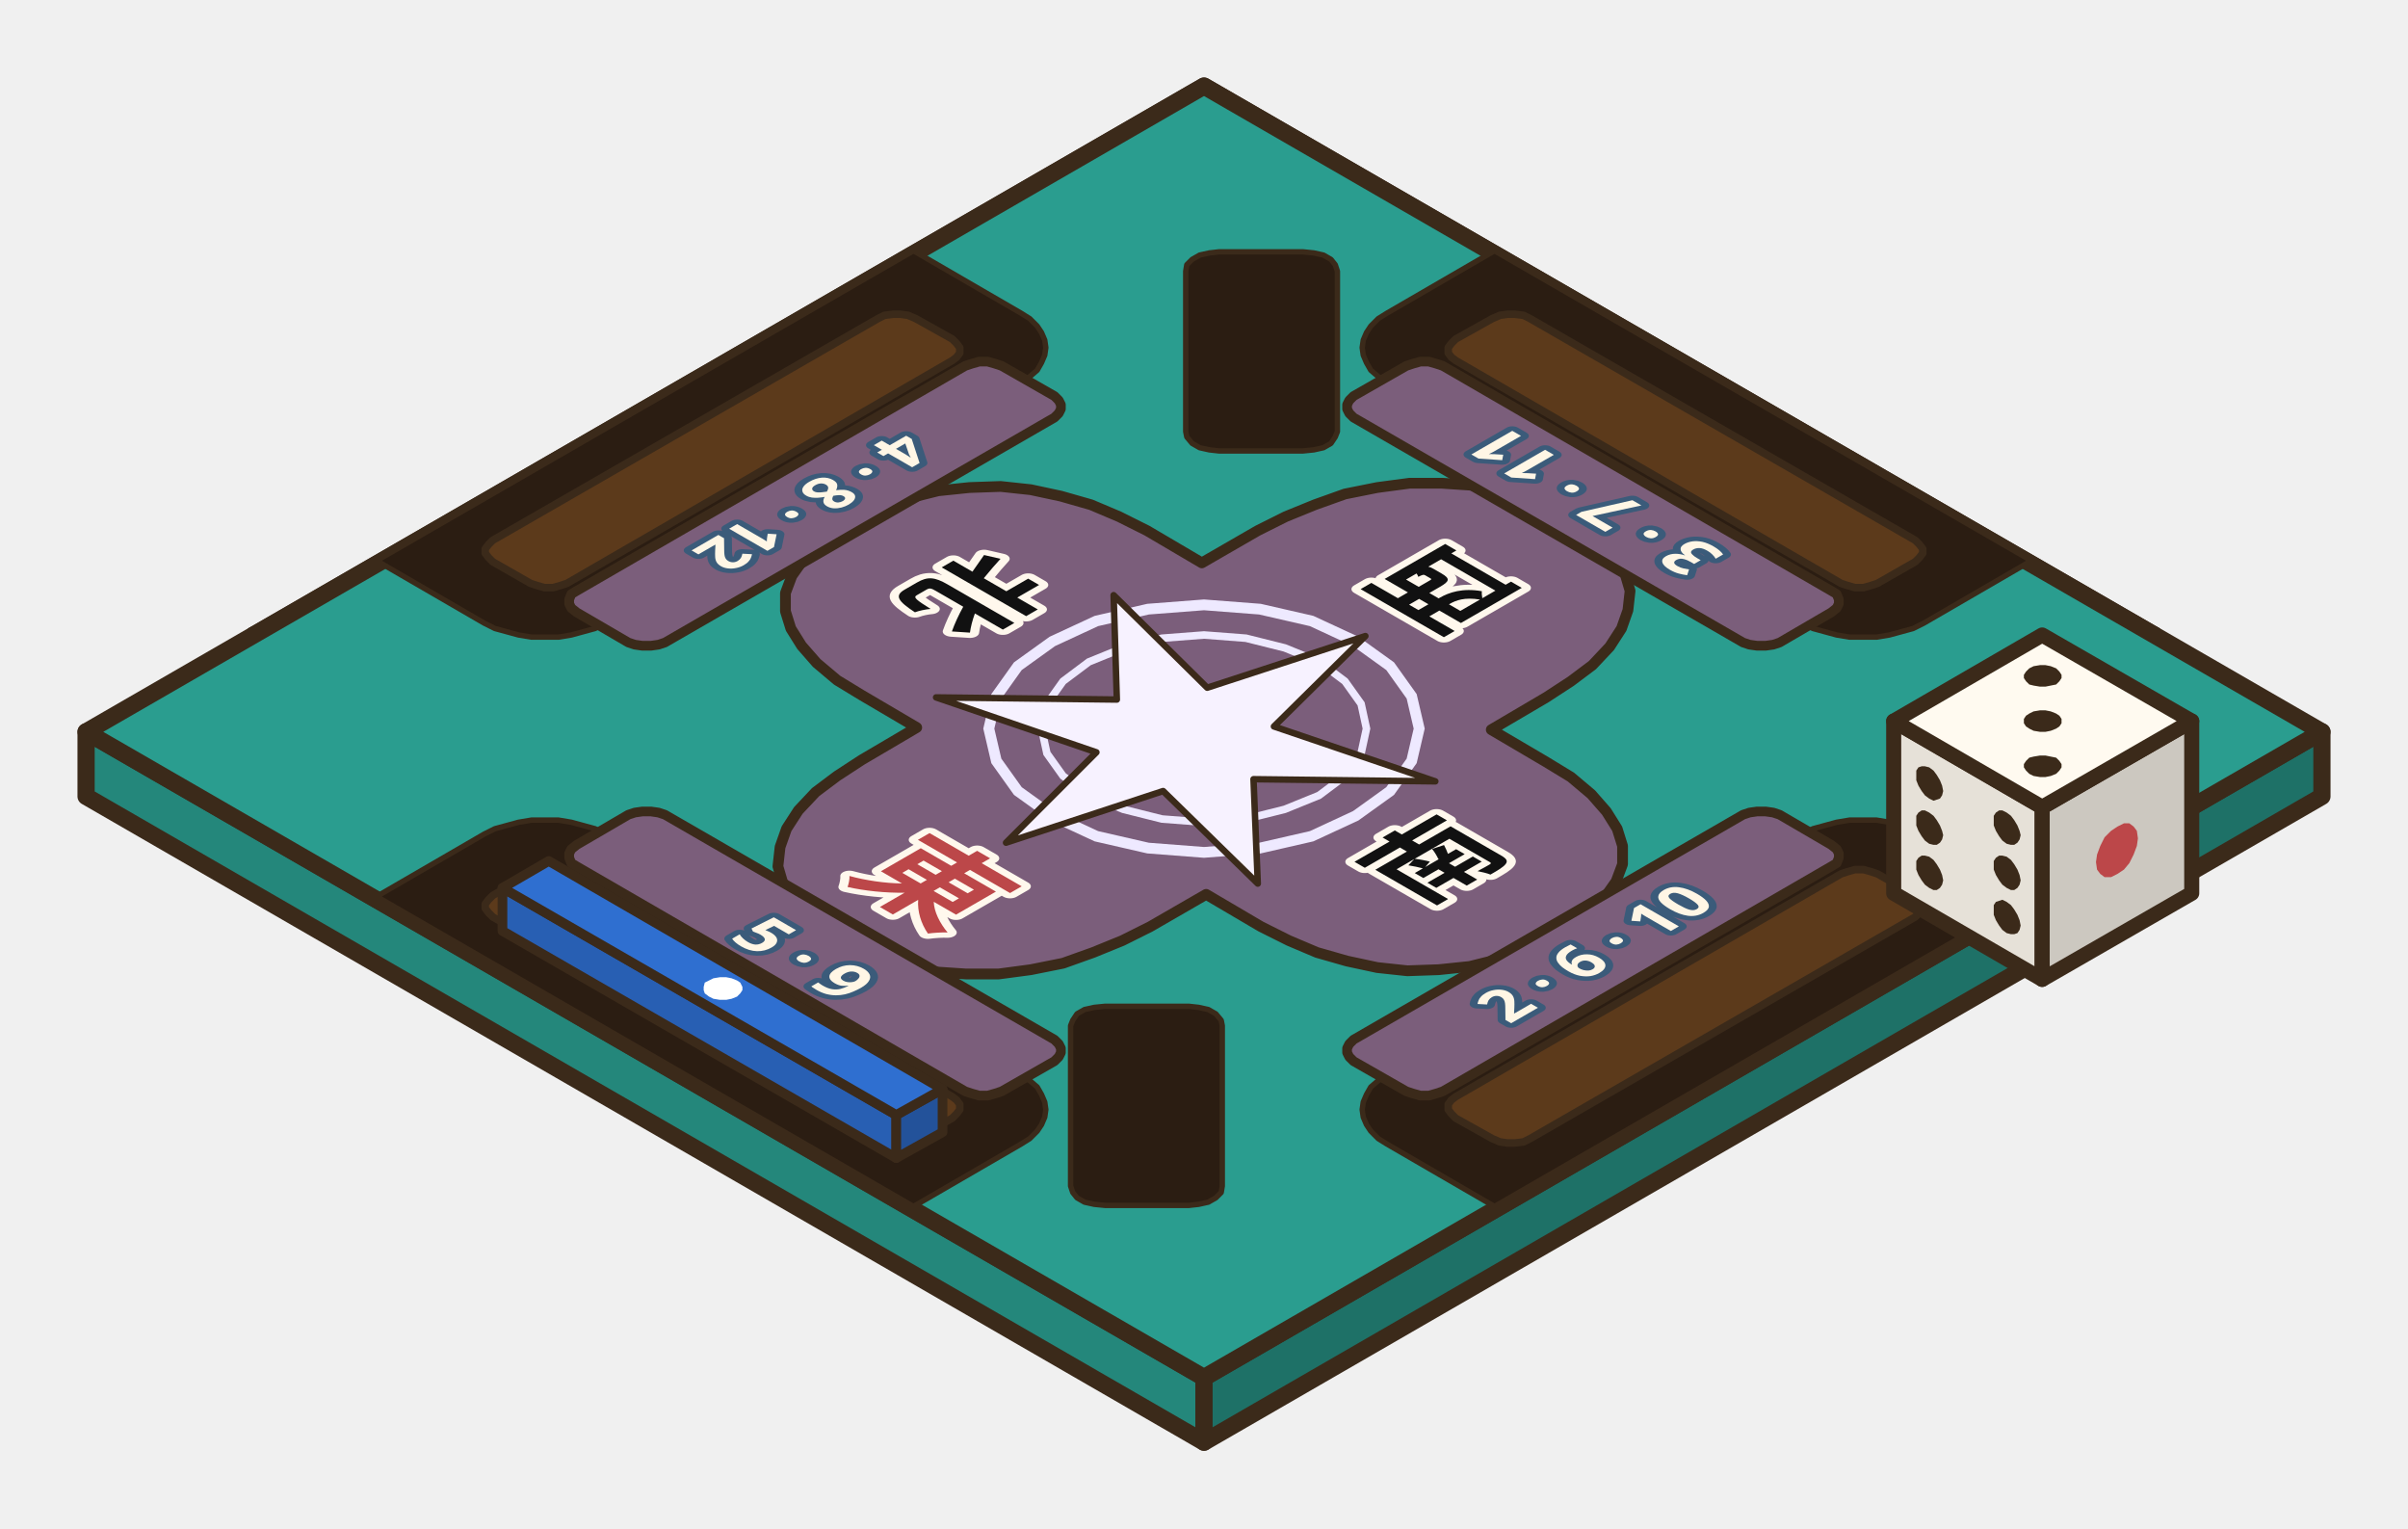
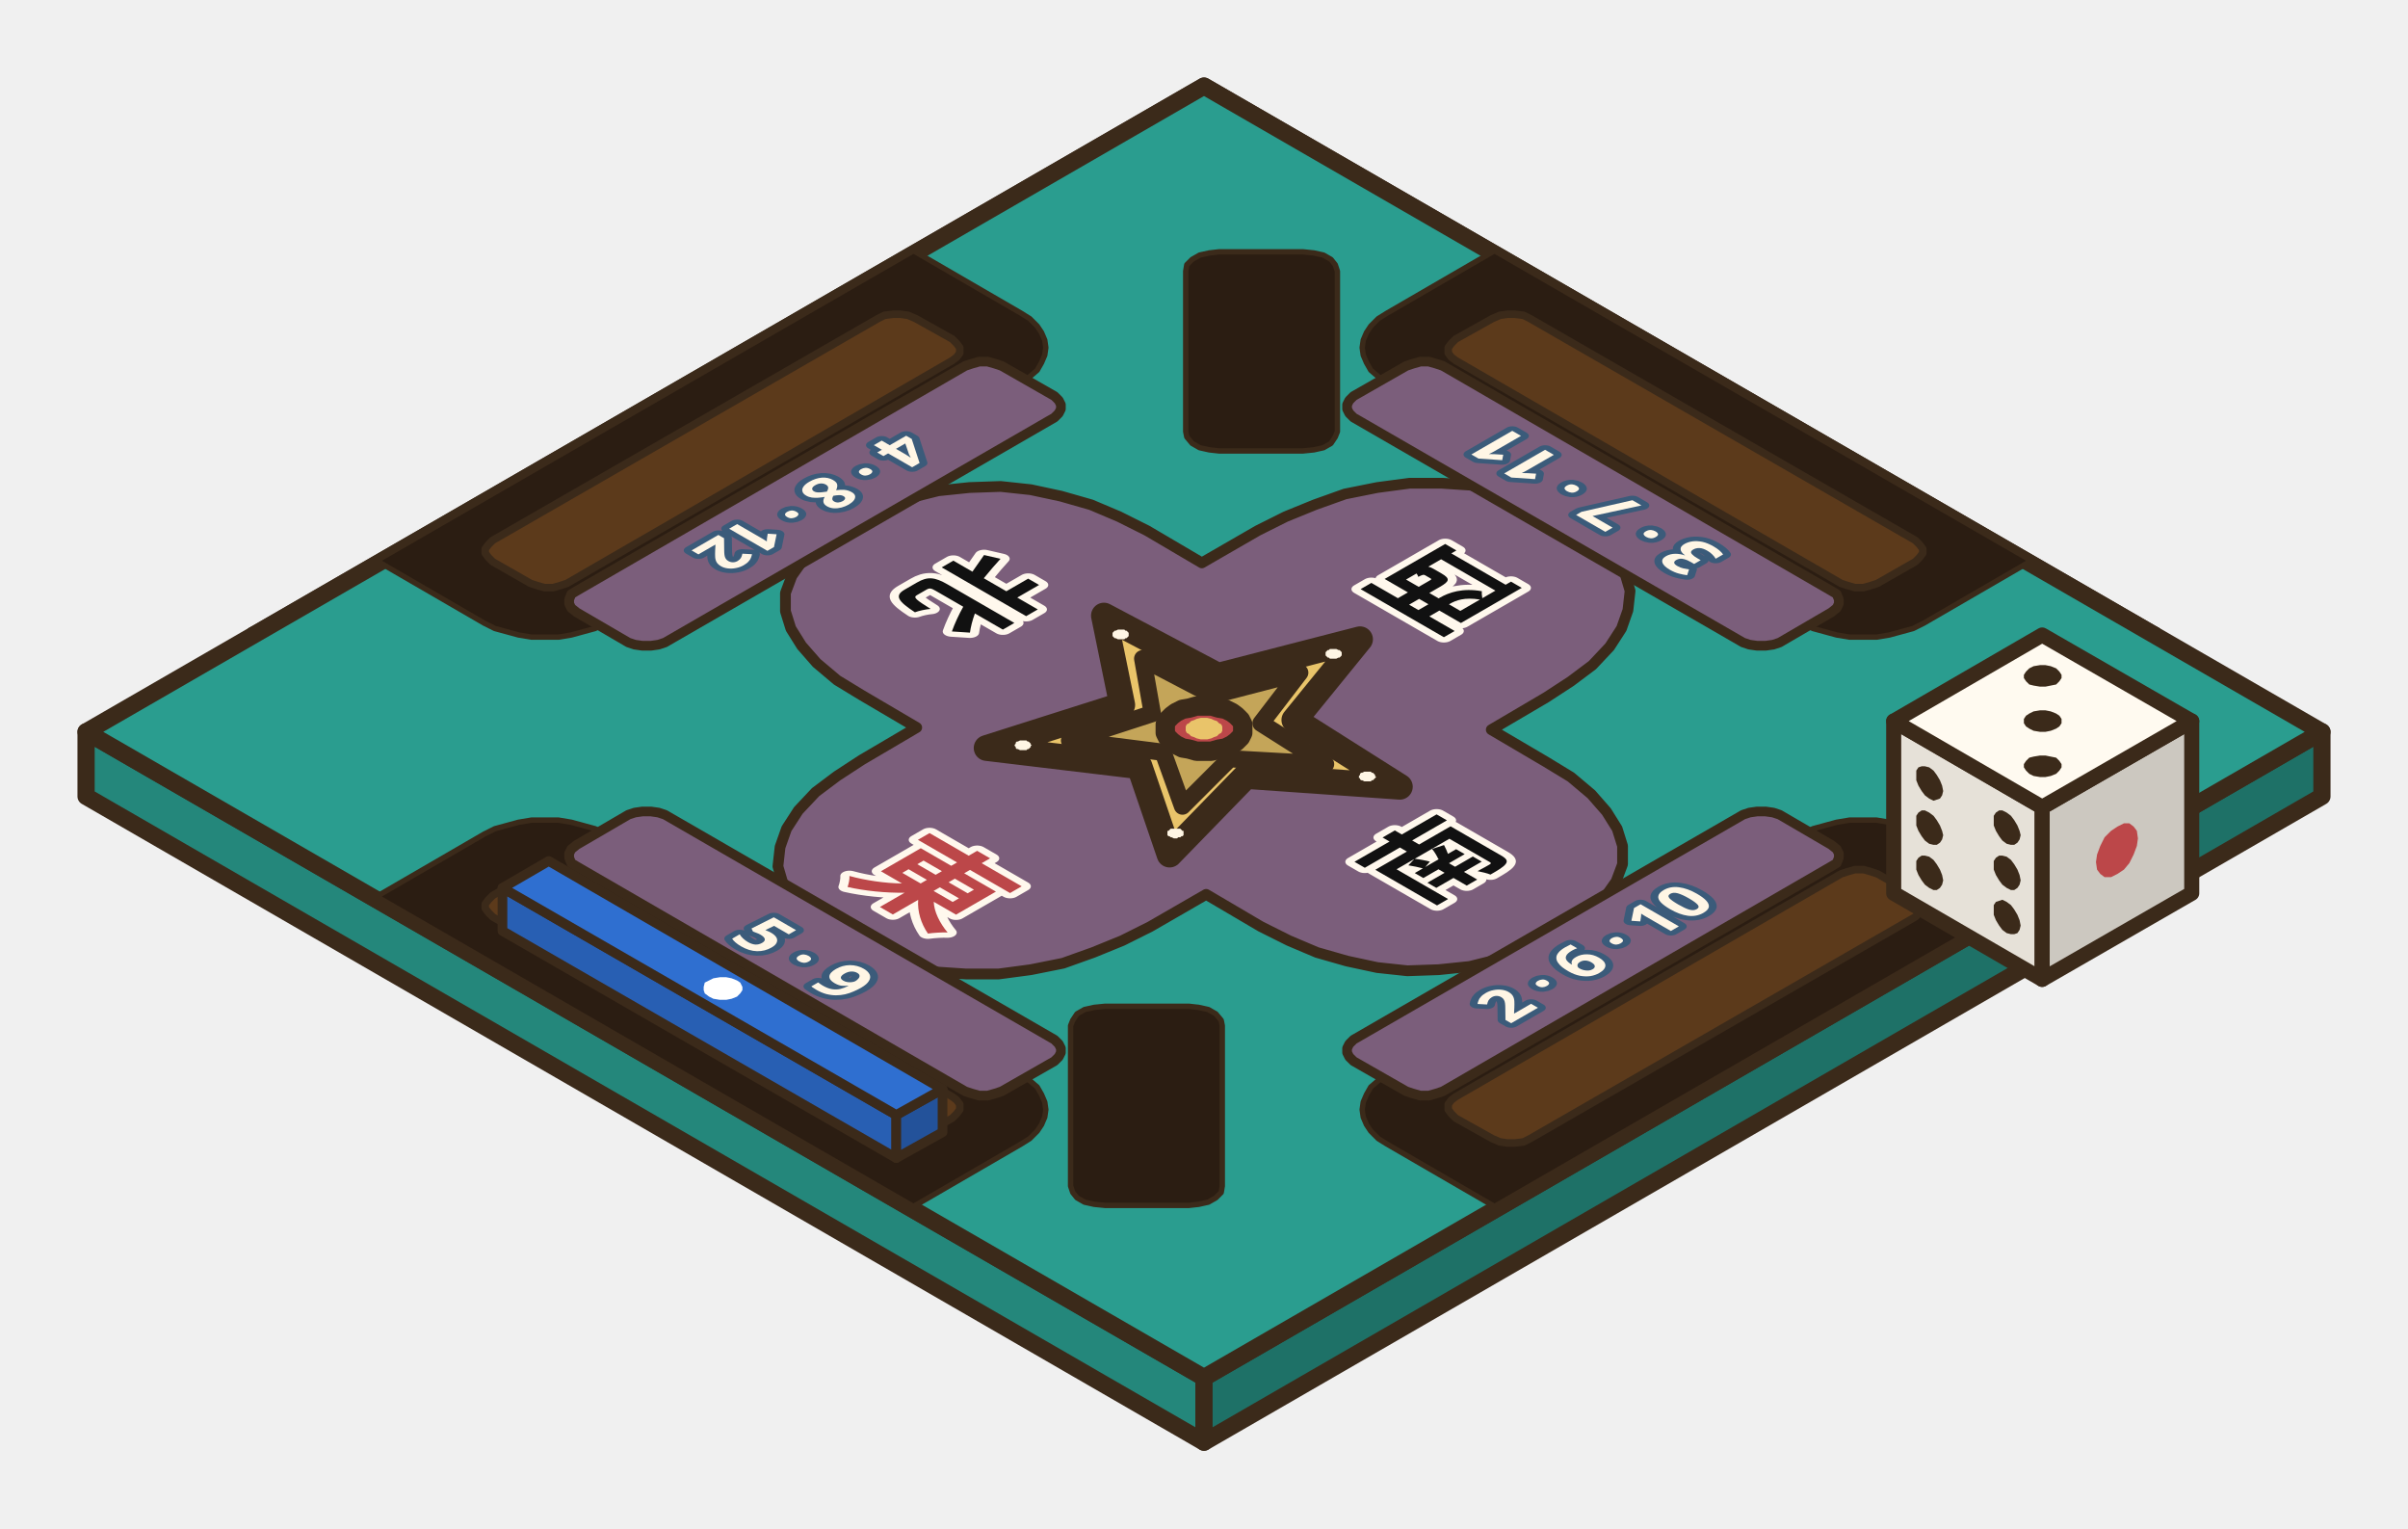
<svg xmlns="http://www.w3.org/2000/svg" viewBox="-111.9 -14.0 223.8 142.0" role="img" aria-label="Consola central con luces de los cuatro vientos">
  <g>
    <polygon points="-10.4,0.0 67.5,45.0 -2.1,98.4 -81.1,52.8" fill="rgba(80,50,20,0.20)" />
    <polygon points="-88.3,51.0 0.0,102.0 0.0,96.0 -88.3,45.0" fill="#24877b" stroke="#3b2a1a" stroke-width="1.6" stroke-linejoin="round" />
    <polygon points="88.3,51.0 0.0,102.0 0.0,96.0 88.3,45.0" fill="#1e7167" stroke="#3b2a1a" stroke-width="1.6" stroke-linejoin="round" />
    <polygon points="0.0,-6.0 88.3,45.0 0.0,96.0 -88.3,45.0" fill="#2a9d8f" stroke="#3b2a1a" stroke-width="1.6" stroke-linejoin="round" />
    <polygon points="-103.9,60.0 0.0,120.0 0.0,114.0 -103.9,54.0" fill="#24877b" stroke="#3b2a1a" stroke-width="1.6" stroke-linejoin="round" />
    <polygon points="103.9,60.0 0.0,120.0 0.0,114.0 103.9,54.0" fill="#1e7167" stroke="#3b2a1a" stroke-width="1.6" stroke-linejoin="round" />
    <polygon points="0.0,-6.0 103.9,54.0 0.0,114.0 -103.9,54.0" fill="#2a9d8f" stroke="#3b2a1a" stroke-width="1.6" stroke-linejoin="round" />
    <polygon points="27.0,9.3 76.9,38.1 66.9,43.9 65.9,44.4 64.8,44.7 63.7,45.0 62.5,45.2 61.3,45.2 60.0,45.2 58.8,45.0 57.7,44.7 56.6,44.4 55.6,43.9 17.0,21.6 16.2,21.0 15.5,20.4 15.1,19.7 14.8,19.0 14.7,18.3 14.8,17.6 15.1,16.9 15.5,16.3 16.2,15.6 17.0,15.1 27.0,9.3" fill="#2b1d12" stroke="#3b2a1a" stroke-width="0.5" stroke-linejoin="round" />
    <polygon points="-76.9,69.3 -27.0,98.1 -17.0,92.3 -16.2,91.8 -15.5,91.1 -15.1,90.5 -14.8,89.8 -14.7,89.1 -14.8,88.4 -15.1,87.7 -15.5,87.0 -16.2,86.4 -17.0,85.8 -55.6,63.5 -56.6,63.0 -57.7,62.7 -58.8,62.4 -60.0,62.2 -61.3,62.2 -62.5,62.2 -63.7,62.4 -64.8,62.7 -65.9,63.0 -66.9,63.5 -76.9,69.3" fill="#2b1d12" stroke="#3b2a1a" stroke-width="0.5" stroke-linejoin="round" />
    <polygon points="-27.0,9.3 -17.0,15.1 -16.2,15.6 -15.5,16.3 -15.1,16.9 -14.8,17.6 -14.7,18.3 -14.8,19.0 -15.1,19.7 -15.5,20.4 -16.2,21.0 -17.0,21.6 -55.6,43.9 -56.6,44.4 -57.7,44.7 -58.8,45.0 -60.0,45.2 -61.3,45.2 -62.5,45.2 -63.7,45.0 -64.8,44.7 -65.9,44.4 -66.9,43.9 -76.9,38.1 -27.0,9.3" fill="#2b1d12" stroke="#3b2a1a" stroke-width="0.5" stroke-linejoin="round" />
    <polygon points="76.9,69.3 66.9,63.5 65.9,63.0 64.8,62.7 63.7,62.4 62.5,62.2 61.3,62.2 60.0,62.2 58.8,62.4 57.7,62.7 56.6,63.0 55.6,63.5 17.0,85.8 16.2,86.4 15.5,87.0 15.1,87.7 14.8,88.4 14.7,89.1 14.8,89.8 15.1,90.5 15.5,91.1 16.2,91.8 17.0,92.3 27.0,98.1 76.9,69.3" fill="#2b1d12" stroke="#3b2a1a" stroke-width="0.5" stroke-linejoin="round" />
    <polygon points="66.1,36.2 66.5,36.6 66.8,37.0 66.8,37.4 66.5,37.8 66.1,38.2 62.6,40.2 62.0,40.4 61.3,40.6 60.5,40.6 59.8,40.4 59.2,40.2 23.4,19.5 23.0,19.2 22.7,18.8 22.7,18.3 23.0,17.9 23.4,17.5 26.8,15.6 27.5,15.3 28.2,15.2 28.9,15.2 29.7,15.3 30.3,15.6" fill="#5c3a1b" stroke="#3b2a1a" stroke-width="0.7" stroke-linejoin="round" />
    <polygon points="-23.4,87.9 -23.0,88.2 -22.7,88.6 -22.7,89.1 -23.0,89.5 -23.4,89.9 -26.8,91.8 -27.5,92.1 -28.2,92.2 -28.9,92.2 -29.7,92.1 -30.3,91.8 -66.1,71.2 -66.5,70.8 -66.8,70.4 -66.8,70.0 -66.5,69.6 -66.1,69.2 -62.6,67.2 -62.0,67.0 -61.3,66.8 -60.5,66.8 -59.8,67.0 -59.2,67.2" fill="#5c3a1b" stroke="#3b2a1a" stroke-width="0.7" stroke-linejoin="round" />
    <polygon points="-23.4,17.5 -23.0,17.9 -22.7,18.3 -22.7,18.8 -23.0,19.2 -23.4,19.5 -59.2,40.2 -59.8,40.4 -60.5,40.6 -61.3,40.6 -62.0,40.4 -62.6,40.2 -66.1,38.2 -66.5,37.8 -66.8,37.4 -66.8,37.0 -66.5,36.6 -66.1,36.2 -30.3,15.6 -29.7,15.3 -28.9,15.2 -28.2,15.2 -27.5,15.3 -26.8,15.6" fill="#5c3a1b" stroke="#3b2a1a" stroke-width="0.7" stroke-linejoin="round" />
    <polygon points="66.1,69.2 66.5,69.6 66.8,70.0 66.8,70.4 66.5,70.8 66.1,71.2 30.3,91.8 29.7,92.1 28.9,92.2 28.2,92.2 27.5,92.1 26.8,91.8 23.4,89.9 23.0,89.5 22.7,89.1 22.7,88.6 23.0,88.2 23.4,87.9 59.2,67.2 59.8,67.0 60.5,66.8 61.3,66.8 62.0,67.0 62.6,67.2" fill="#5c3a1b" stroke="#3b2a1a" stroke-width="0.7" stroke-linejoin="round" />
    <polygon points="9.2,9.4 10.2,9.5 11.1,9.7 11.8,10.1 12.2,10.6 12.4,11.2 12.4,26.1 12.2,26.6 11.8,27.2 11.1,27.6 10.2,27.8 9.2,27.9 1.4,27.9 0.5,27.8 -0.4,27.6 -1.1,27.2 -1.6,26.6 -1.7,26.1 -1.7,11.2 -1.6,10.6 -1.1,10.1 -0.4,9.7 0.5,9.5 1.4,9.4" fill="#2b1d12" stroke="#3b2a1a" stroke-width="0.5" stroke-linejoin="round" />
    <polygon points="-1.4,79.5 -0.5,79.6 0.4,79.8 1.1,80.2 1.6,80.8 1.7,81.3 1.7,96.2 1.6,96.8 1.1,97.3 0.4,97.7 -0.5,97.9 -1.4,98.0 -9.2,98.0 -10.2,97.9 -11.1,97.7 -11.8,97.3 -12.2,96.8 -12.4,96.2 -12.4,81.3 -12.2,80.8 -11.8,80.2 -11.1,79.8 -10.2,79.6 -9.2,79.5" fill="#2b1d12" stroke="#3b2a1a" stroke-width="0.5" stroke-linejoin="round" />
    <polygon points="33.9,34.1 36.3,35.8 38.0,37.5 39.1,39.2 39.6,40.9 39.4,42.7 38.8,44.4 37.7,46.1 36.1,47.8 34.1,49.3 31.8,50.8 26.7,53.8 31.8,56.8 34.1,58.2 36.0,59.8 37.4,61.4 38.4,63.0 38.9,64.6 38.9,66.3 38.3,67.9 37.1,69.6 35.4,71.2 33.0,72.8 30.3,74.1 27.5,75.1 24.7,75.8 21.8,76.1 18.9,76.2 16.1,75.9 13.3,75.3 10.5,74.5 7.9,73.4 5.3,72.1 0.2,69.1 -5.0,72.1 -7.6,73.4 -10.3,74.5 -13.1,75.5 -16.1,76.1 -19.1,76.5 -22.1,76.5 -25.1,76.3 -28.1,75.7 -31.1,74.7 -33.9,73.3 -36.3,71.6 -38.0,69.9 -39.1,68.2 -39.6,66.5 -39.4,64.7 -38.8,63.0 -37.7,61.3 -36.1,59.6 -34.1,58.1 -31.8,56.6 -26.7,53.6 -31.8,50.6 -34.1,49.2 -36.0,47.6 -37.4,46.0 -38.4,44.4 -38.9,42.8 -38.9,41.1 -38.3,39.5 -37.1,37.8 -35.4,36.2 -33.0,34.6 -30.3,33.3 -27.5,32.3 -24.7,31.6 -21.8,31.3 -18.9,31.2 -16.1,31.5 -13.3,32.1 -10.5,32.9 -7.9,34.0 -5.3,35.3 -0.2,38.3 5.0,35.3 7.6,34.0 10.3,32.9 13.1,31.9 16.1,31.3 19.1,30.9 22.1,30.9 25.1,31.1 28.1,31.7 31.1,32.7 33.9,34.1" fill="#7b5e7b" stroke="#3b2a1a" stroke-width="1.0" stroke-linejoin="round" />
    <polygon points="58.3,40.9 58.8,41.2 59.0,41.7 59.0,42.1 58.8,42.5 58.3,42.9 53.5,45.7 52.9,45.9 52.2,46.0 51.4,46.0 50.7,45.9 50.1,45.7 13.9,24.8 13.5,24.4 13.3,24.0 13.3,23.6 13.5,23.2 13.9,22.8 18.8,20.0 19.4,19.8 20.1,19.6 20.9,19.6 21.6,19.8 22.2,20.0" fill="#7b5e7b" stroke="#3b2a1a" stroke-width="0.9" stroke-linejoin="round" />
    <polygon points="-13.9,82.6 -13.5,83.0 -13.3,83.4 -13.3,83.8 -13.5,84.2 -13.9,84.6 -18.8,87.4 -19.4,87.6 -20.1,87.8 -20.9,87.8 -21.6,87.6 -22.2,87.4 -58.3,66.5 -58.8,66.2 -59.0,65.7 -59.0,65.3 -58.8,64.9 -58.3,64.5 -53.5,61.7 -52.9,61.5 -52.2,61.4 -51.4,61.4 -50.7,61.5 -50.1,61.7" fill="#7b5e7b" stroke="#3b2a1a" stroke-width="0.9" stroke-linejoin="round" />
    <polygon points="-13.9,22.8 -13.5,23.2 -13.3,23.6 -13.3,24.0 -13.5,24.4 -13.9,24.8 -50.1,45.7 -50.7,45.9 -51.4,46.0 -52.2,46.0 -52.9,45.9 -53.5,45.7 -58.3,42.9 -58.8,42.5 -59.0,42.1 -59.0,41.7 -58.8,41.2 -58.3,40.9 -22.2,20.0 -21.6,19.8 -20.9,19.6 -20.1,19.6 -19.4,19.8 -18.8,20.0" fill="#7b5e7b" stroke="#3b2a1a" stroke-width="0.9" stroke-linejoin="round" />
    <polygon points="58.3,64.5 58.8,64.9 59.0,65.3 59.0,65.7 58.8,66.2 58.3,66.5 22.2,87.4 21.6,87.6 20.9,87.8 20.1,87.8 19.4,87.6 18.8,87.4 13.9,84.6 13.5,84.2 13.3,83.8 13.3,83.4 13.5,83.0 13.9,82.6 50.1,61.7 50.7,61.5 51.4,61.4 52.2,61.4 52.9,61.5 53.5,61.7" fill="#7b5e7b" stroke="#3b2a1a" stroke-width="0.9" stroke-linejoin="round" />
    <polygon points="-65.2,72.5 -28.6,93.6 -28.6,89.6 -65.2,68.5" fill="#285fb3" stroke="#3b2a1a" stroke-width="0.9" stroke-linejoin="round" />
    <polygon points="-24.3,91.2 -28.6,93.6 -28.6,89.6 -24.3,87.2" fill="#23529a" stroke="#3b2a1a" stroke-width="0.9" stroke-linejoin="round" />
    <polygon points="-60.9,66.0 -24.3,87.2 -28.6,89.6 -65.2,68.5" fill="#2f6fd0" stroke="#3b2a1a" stroke-width="0.9" stroke-linejoin="round" />
    <polygon points="-43.4,78.6 -43.9,78.8 -44.4,78.9 -45.0,78.9 -45.6,78.8 -46.0,78.6 -46.4,78.3 -46.5,78.0 -46.5,77.7 -46.4,77.3 -46.0,77.1 -45.6,76.9 -45.0,76.8 -44.4,76.8 -43.9,76.9 -43.4,77.1 -43.1,77.3 -42.9,77.7 -42.9,78.0 -43.1,78.3" fill="#ffffff" />
-     <polygon points="14.1,61.8 10.0,63.7 5.2,64.8 0.0,65.2 -5.2,64.8 -10.0,63.7 -14.1,61.8 -17.3,59.5 -19.3,56.7 -20.0,53.7 -19.3,50.7 -17.3,47.9 -14.1,45.6 -10.0,43.7 -5.2,42.6 -0.0,42.2 5.2,42.6 10.0,43.7 14.1,45.6 17.3,47.9 19.3,50.7 20.0,53.7 19.3,56.7 17.3,59.5" fill="none" stroke="#eee9ff" stroke-width="1.0" />
-     <polygon points="10.7,59.9 7.5,61.2 3.9,62.1 0.0,62.4 -3.9,62.1 -7.5,61.2 -10.7,59.9 -13.1,58.1 -14.6,56.0 -15.1,53.7 -14.6,51.4 -13.1,49.3 -10.7,47.5 -7.5,46.2 -3.9,45.3 -0.0,45.0 3.9,45.3 7.5,46.2 10.7,47.5 13.1,49.3 14.6,51.4 15.1,53.7 14.6,56.0 13.1,58.1" fill="none" stroke="#eee9ff" stroke-width="0.7" />
-     <polygon points="15.0,45.1 6.5,53.5 21.5,58.6 4.6,58.4 5.0,68.1 -3.8,59.5 -18.4,64.3 -10.0,55.9 -24.9,50.8 -8.1,51.0 -8.4,41.3 0.3,49.9 15.0,45.1" fill="#f7f2ff" stroke="#3b2a1a" stroke-width="0.6" stroke-linejoin="round" />
+     <polygon points="14.5,45.4 8.4,52.9 18.2,59.1 3.9,58.1 -3.2,65.4 -6.0,57.2 -20.2,55.5 -7.6,51.5 -9.3,43.2 1.3,48.8" fill="#e9c46a" stroke="#3b2a1a" stroke-width="2.4" stroke-linejoin="round" />
+     <polygon points="8.9,48.5 5.3,53.2 11.3,57.0 2.4,56.5 -2.0,60.9 -3.8,55.9 -12.5,54.8 -4.8,52.3 -5.7,47.2 0.8,50.6" fill="#c4a559" stroke="#3b2a1a" stroke-width="1.6" stroke-linejoin="round" />
    <text transform="matrix(0.866 0.5 -0.866 0.5 -36.99 74.96)" font-family="'Barlow Semi Condensed','Barlow',system-ui,sans-serif" font-weight="800" font-size="6.16" fill="#fff6e5" stroke="#3b5b7a" stroke-width="1.19" paint-order="stroke" stroke-linejoin="round" text-anchor="middle" dominant-baseline="central">5 · 9</text>
    <text transform="matrix(0.866 0.5 -0.866 0.5 -24.43 67.71)" font-family="'Noto Serif JP','Hiragino Mincho ProN','Yu Mincho',serif" font-weight="800" font-size="11.13" fill="#bc4749" stroke="#fff8ed" stroke-width="1.39" paint-order="stroke" stroke-linejoin="round" text-anchor="middle" dominant-baseline="central">東</text>
    <text transform="matrix(-0.866 -0.5 0.866 -0.5 36.13 32.74)" font-family="'Barlow Semi Condensed','Barlow',system-ui,sans-serif" font-weight="800" font-size="6.16" fill="#fff6e5" stroke="#3b5b7a" stroke-width="1.19" paint-order="stroke" stroke-linejoin="round" text-anchor="middle" dominant-baseline="central">3 · 7 · 11</text>
    <text transform="matrix(-0.866 -0.5 0.866 -0.5 21.51 41.18)" font-family="'Noto Serif JP','Hiragino Mincho ProN','Yu Mincho',serif" font-weight="800" font-size="9.93" fill="#111111" stroke="#fff8ed" stroke-width="1.39" paint-order="stroke" stroke-linejoin="round" text-anchor="middle" dominant-baseline="central">西</text>
    <text transform="matrix(-0.866 0.5 -0.866 -0.5 -36.13 32.74)" font-family="'Barlow Semi Condensed','Barlow',system-ui,sans-serif" font-weight="800" font-size="5.76" fill="#fff6e5" stroke="#3b5b7a" stroke-width="1.19" paint-order="stroke" stroke-linejoin="round" text-anchor="middle" dominant-baseline="central">4 · 8 · 12</text>
    <text transform="matrix(-0.866 0.5 -0.866 -0.5 -20.65 41.68)" font-family="'Noto Serif JP','Hiragino Mincho ProN','Yu Mincho',serif" font-weight="800" font-size="9.93" fill="#111111" stroke="#fff8ed" stroke-width="1.39" paint-order="stroke" stroke-linejoin="round" text-anchor="middle" dominant-baseline="central">北</text>
    <text transform="matrix(0.866 -0.5 0.866 0.5 36.13 74.46)" font-family="'Barlow Semi Condensed','Barlow',system-ui,sans-serif" font-weight="800" font-size="5.76" fill="#fff6e5" stroke="#3b5b7a" stroke-width="1.19" paint-order="stroke" stroke-linejoin="round" text-anchor="middle" dominant-baseline="central">2 · 6 · 10</text>
    <text transform="matrix(0.866 -0.5 0.866 0.5 20.65 65.52)" font-family="'Noto Serif JP','Hiragino Mincho ProN','Yu Mincho',serif" font-weight="800" font-size="9.93" fill="#111111" stroke="#fff8ed" stroke-width="1.39" paint-order="stroke" stroke-linejoin="round" text-anchor="middle" dominant-baseline="central">南</text>
+     <polygon points="2.6,55.2 2.0,55.5 1.4,55.6 0.7,55.8 0.0,55.8 -0.7,55.8 -1.4,55.6 -2.0,55.5 -2.6,55.2 -3.0,54.9 -3.4,54.5 -3.6,54.1 -3.6,53.7 -3.6,53.3 -3.4,52.9 -3.0,52.5 -2.6,52.2 -2.0,51.9 -1.4,51.8 -0.7,51.6 -0.0,51.6 0.7,51.6 1.4,51.8 2.0,51.9 2.6,52.2 3.0,52.5 3.4,52.9 3.6,53.3 3.6,53.7 3.6,54.1 3.4,54.5 3.0,54.9" fill="#bc4749" stroke="#3b2a1a" stroke-width="1.8" stroke-linejoin="round" />
+     <polygon points="12.6,47.1 12.5,47.1 12.3,47.2 12.2,47.2 12.0,47.2 11.9,47.2 11.7,47.2 11.6,47.1 11.5,47.1 11.4,47.0 11.3,46.9 11.3,46.8 11.3,46.7 11.3,46.7 11.3,46.6 11.4,46.5 11.5,46.4 11.6,46.4 11.7,46.3 11.9,46.3 12.0,46.3 12.2,46.3 12.3,46.3 12.5,46.4 12.6,46.4 12.7,46.5 12.8,46.6 12.8,46.7 12.8,46.7 12.8,46.8 12.8,46.9 12.7,47.0" fill="#fff6e5" />
+     <polygon points="15.7,58.5 15.6,58.5 15.5,58.6 15.3,58.6 15.2,58.6 15.0,58.6 14.9,58.6 14.7,58.5 14.6,58.5 14.5,58.4 14.5,58.3 14.4,58.3 14.4,58.2 14.4,58.1 14.5,58.0 14.5,57.9 14.6,57.8 14.7,57.8 14.9,57.7 15.0,57.7 15.2,57.7 15.3,57.7 15.5,57.7 15.6,57.8 15.7,57.8 15.8,57.9 15.9,58.0 15.9,58.1 16.0,58.2 15.9,58.3 15.9,58.3 15.8,58.4" fill="#fff6e5" />
+     <polygon points="-2.1,63.7 -2.2,63.8 -2.4,63.8 -2.5,63.9 -2.7,63.9 -2.8,63.9 -3.0,63.8 -3.1,63.8 -3.2,63.7 -3.3,63.7 -3.4,63.6 -3.4,63.5 -3.4,63.4 -3.4,63.3 -3.4,63.2 -3.3,63.2 -3.2,63.1 -3.1,63.0 -3.0,63.0 -2.8,63.0 -2.7,63.0 -2.5,63.0 -2.4,63.0 -2.2,63.0 -2.1,63.1 -2.0,63.2 -1.9,63.2 -1.9,63.3 -1.9,63.4 -1.9,63.5 -1.9,63.6 -2.0,63.7" fill="#fff6e5" />
+     <polygon points="-16.3,55.6 -16.4,55.6 -16.5,55.7 -16.7,55.7 -16.8,55.7 -17.0,55.7 -17.1,55.7 -17.3,55.6 -17.4,55.6 -17.5,55.5 -17.5,55.4 -17.6,55.3 -17.6,55.2 -17.6,55.2 -17.5,55.1 -17.5,55.0 -17.4,54.9 -17.3,54.9 -17.1,54.8 -17.0,54.8 -16.8,54.8 -16.7,54.8 -16.5,54.8 -16.4,54.9 -16.3,54.9 -16.2,55.0 -16.1,55.1 -16.1,55.2 -16.0,55.2 -16.1,55.3 -16.1,55.4 -16.2,55.5" fill="#fff6e5" />
+     <polygon points="-7.2,45.3 -7.3,45.3 -7.4,45.4 -7.6,45.4 -7.7,45.4 -7.9,45.4 -8.0,45.4 -8.2,45.3 -8.3,45.3 -8.4,45.2 -8.5,45.1 -8.5,45.0 -8.5,44.9 -8.5,44.9 -8.5,44.8 -8.4,44.7 -8.3,44.6 -8.2,44.6 -8.0,44.5 -7.9,44.5 -7.7,44.5 -7.6,44.5 -7.4,44.5 -7.3,44.6 -7.2,44.6 -7.1,44.7 -7.0,44.8 -7.0,44.9 -7.0,44.9 -7.0,45.0 -7.0,45.1 -7.1,45.2" fill="#fff6e5" />
    <polygon points="64.1,69.0 77.9,77.0 77.9,61.0 64.1,53.0" fill="#e6e1d8" stroke="#3b2a1a" stroke-width="1.4" stroke-linejoin="round" />
    <polygon points="91.8,69.0 77.9,77.0 77.9,61.0 91.8,53.0" fill="#ccc8c0" stroke="#3b2a1a" stroke-width="1.4" stroke-linejoin="round" />
    <polygon points="77.9,45.0 91.8,53.0 77.9,61.0 64.1,53.0" fill="#fffaf0" stroke="#3b2a1a" stroke-width="1.4" stroke-linejoin="round" />
    <polygon points="79.2,49.6 78.7,49.7 78.2,49.8 77.7,49.8 77.1,49.7 76.7,49.6 76.4,49.3 76.2,49.0 76.2,48.7 76.4,48.4 76.7,48.1 77.1,47.9 77.7,47.8 78.2,47.8 78.7,47.9 79.2,48.1 79.5,48.4 79.7,48.7 79.7,49.0 79.5,49.3" fill="#3b2a1a" />
    <polygon points="79.2,53.7 78.7,53.9 78.2,54.0 77.7,54.0 77.1,53.9 76.7,53.7 76.4,53.5 76.2,53.2 76.2,52.8 76.4,52.5 76.7,52.3 77.1,52.1 77.7,52.0 78.2,52.0 78.7,52.1 79.2,52.3 79.5,52.5 79.7,52.8 79.7,53.2 79.5,53.5" fill="#3b2a1a" />
    <polygon points="79.2,57.9 78.7,58.1 78.2,58.2 77.7,58.2 77.1,58.1 76.7,57.9 76.4,57.6 76.2,57.3 76.2,57.0 76.4,56.7 76.7,56.4 77.1,56.3 77.7,56.2 78.2,56.2 78.7,56.3 79.2,56.4 79.5,56.7 79.7,57.0 79.7,57.3 79.5,57.6" fill="#3b2a1a" />
    <polygon points="68.7,59.5 68.6,59.0 68.4,58.5 68.1,58.0 67.8,57.6 67.4,57.3 67.0,57.2 66.7,57.2 66.4,57.3 66.2,57.6 66.2,58.0 66.2,58.5 66.4,59.0 66.7,59.5 67.0,59.9 67.4,60.2 67.8,60.4 68.1,60.3 68.4,60.2 68.6,59.9" fill="#3b2a1a" />
    <polygon points="75.9,63.6 75.8,63.2 75.6,62.7 75.3,62.2 75.0,61.8 74.6,61.5 74.2,61.3 73.9,61.3 73.6,61.5 73.4,61.8 73.4,62.2 73.4,62.7 73.6,63.2 73.9,63.7 74.2,64.1 74.6,64.4 75.0,64.5 75.3,64.5 75.6,64.3 75.8,64.0" fill="#3b2a1a" />
    <polygon points="68.7,63.6 68.6,63.2 68.4,62.7 68.1,62.2 67.8,61.8 67.4,61.5 67.0,61.3 66.7,61.3 66.4,61.5 66.2,61.8 66.2,62.2 66.2,62.7 66.4,63.2 66.7,63.7 67.0,64.1 67.4,64.4 67.8,64.5 68.1,64.5 68.4,64.3 68.6,64.0" fill="#3b2a1a" />
    <polygon points="75.9,67.8 75.8,67.3 75.6,66.8 75.3,66.3 75.0,65.9 74.6,65.6 74.2,65.5 73.9,65.5 73.6,65.7 73.4,66.0 73.4,66.4 73.4,66.8 73.6,67.3 73.9,67.8 74.2,68.2 74.6,68.5 75.0,68.7 75.3,68.7 75.6,68.5 75.8,68.2" fill="#3b2a1a" />
    <polygon points="68.7,67.8 68.6,67.3 68.4,66.8 68.1,66.3 67.8,65.9 67.4,65.6 67.0,65.5 66.7,65.5 66.4,65.7 66.2,66.0 66.2,66.4 66.2,66.8 66.4,67.3 66.7,67.8 67.0,68.2 67.4,68.5 67.8,68.7 68.1,68.7 68.4,68.5 68.6,68.2" fill="#3b2a1a" />
    <polygon points="75.9,72.0 75.8,71.5 75.6,71.0 75.3,70.5 75.0,70.1 74.6,69.8 74.2,69.6 73.9,69.7 73.6,69.8 73.4,70.1 73.4,70.5 73.4,71.0 73.6,71.5 73.9,72.0 74.2,72.4 74.6,72.7 75.0,72.8 75.3,72.8 75.6,72.7 75.8,72.4" fill="#3b2a1a" />
    <polygon points="82.9,66.1 83.0,65.4 83.3,64.6 83.7,63.8 84.3,63.2 84.9,62.8 85.5,62.5 86.0,62.5 86.4,62.8 86.7,63.2 86.8,63.9 86.7,64.6 86.4,65.4 86.0,66.2 85.5,66.8 84.9,67.2 84.3,67.5 83.7,67.5 83.3,67.2 83.0,66.8" fill="#bc4749" />
+     <polygon points="1.2,54.4 0.9,54.5 0.7,54.6 0.3,54.7 0.0,54.7 -0.3,54.7 -0.7,54.6 -0.9,54.5 -1.2,54.4 -1.4,54.2 -1.6,54.1 -1.7,53.9 -1.7,53.7 -1.7,53.5 -1.6,53.3 -1.4,53.2 -1.2,53.0 -0.9,52.9 -0.7,52.8 -0.3,52.7 0.0,52.7 0.3,52.7 0.7,52.8 0.9,52.9 1.2,53.0 1.4,53.2 1.6,53.3 1.7,53.5 1.7,53.7 1.7,53.9 1.6,54.1 1.4,54.2" fill="#e9c46a" />
  </g>
</svg>
